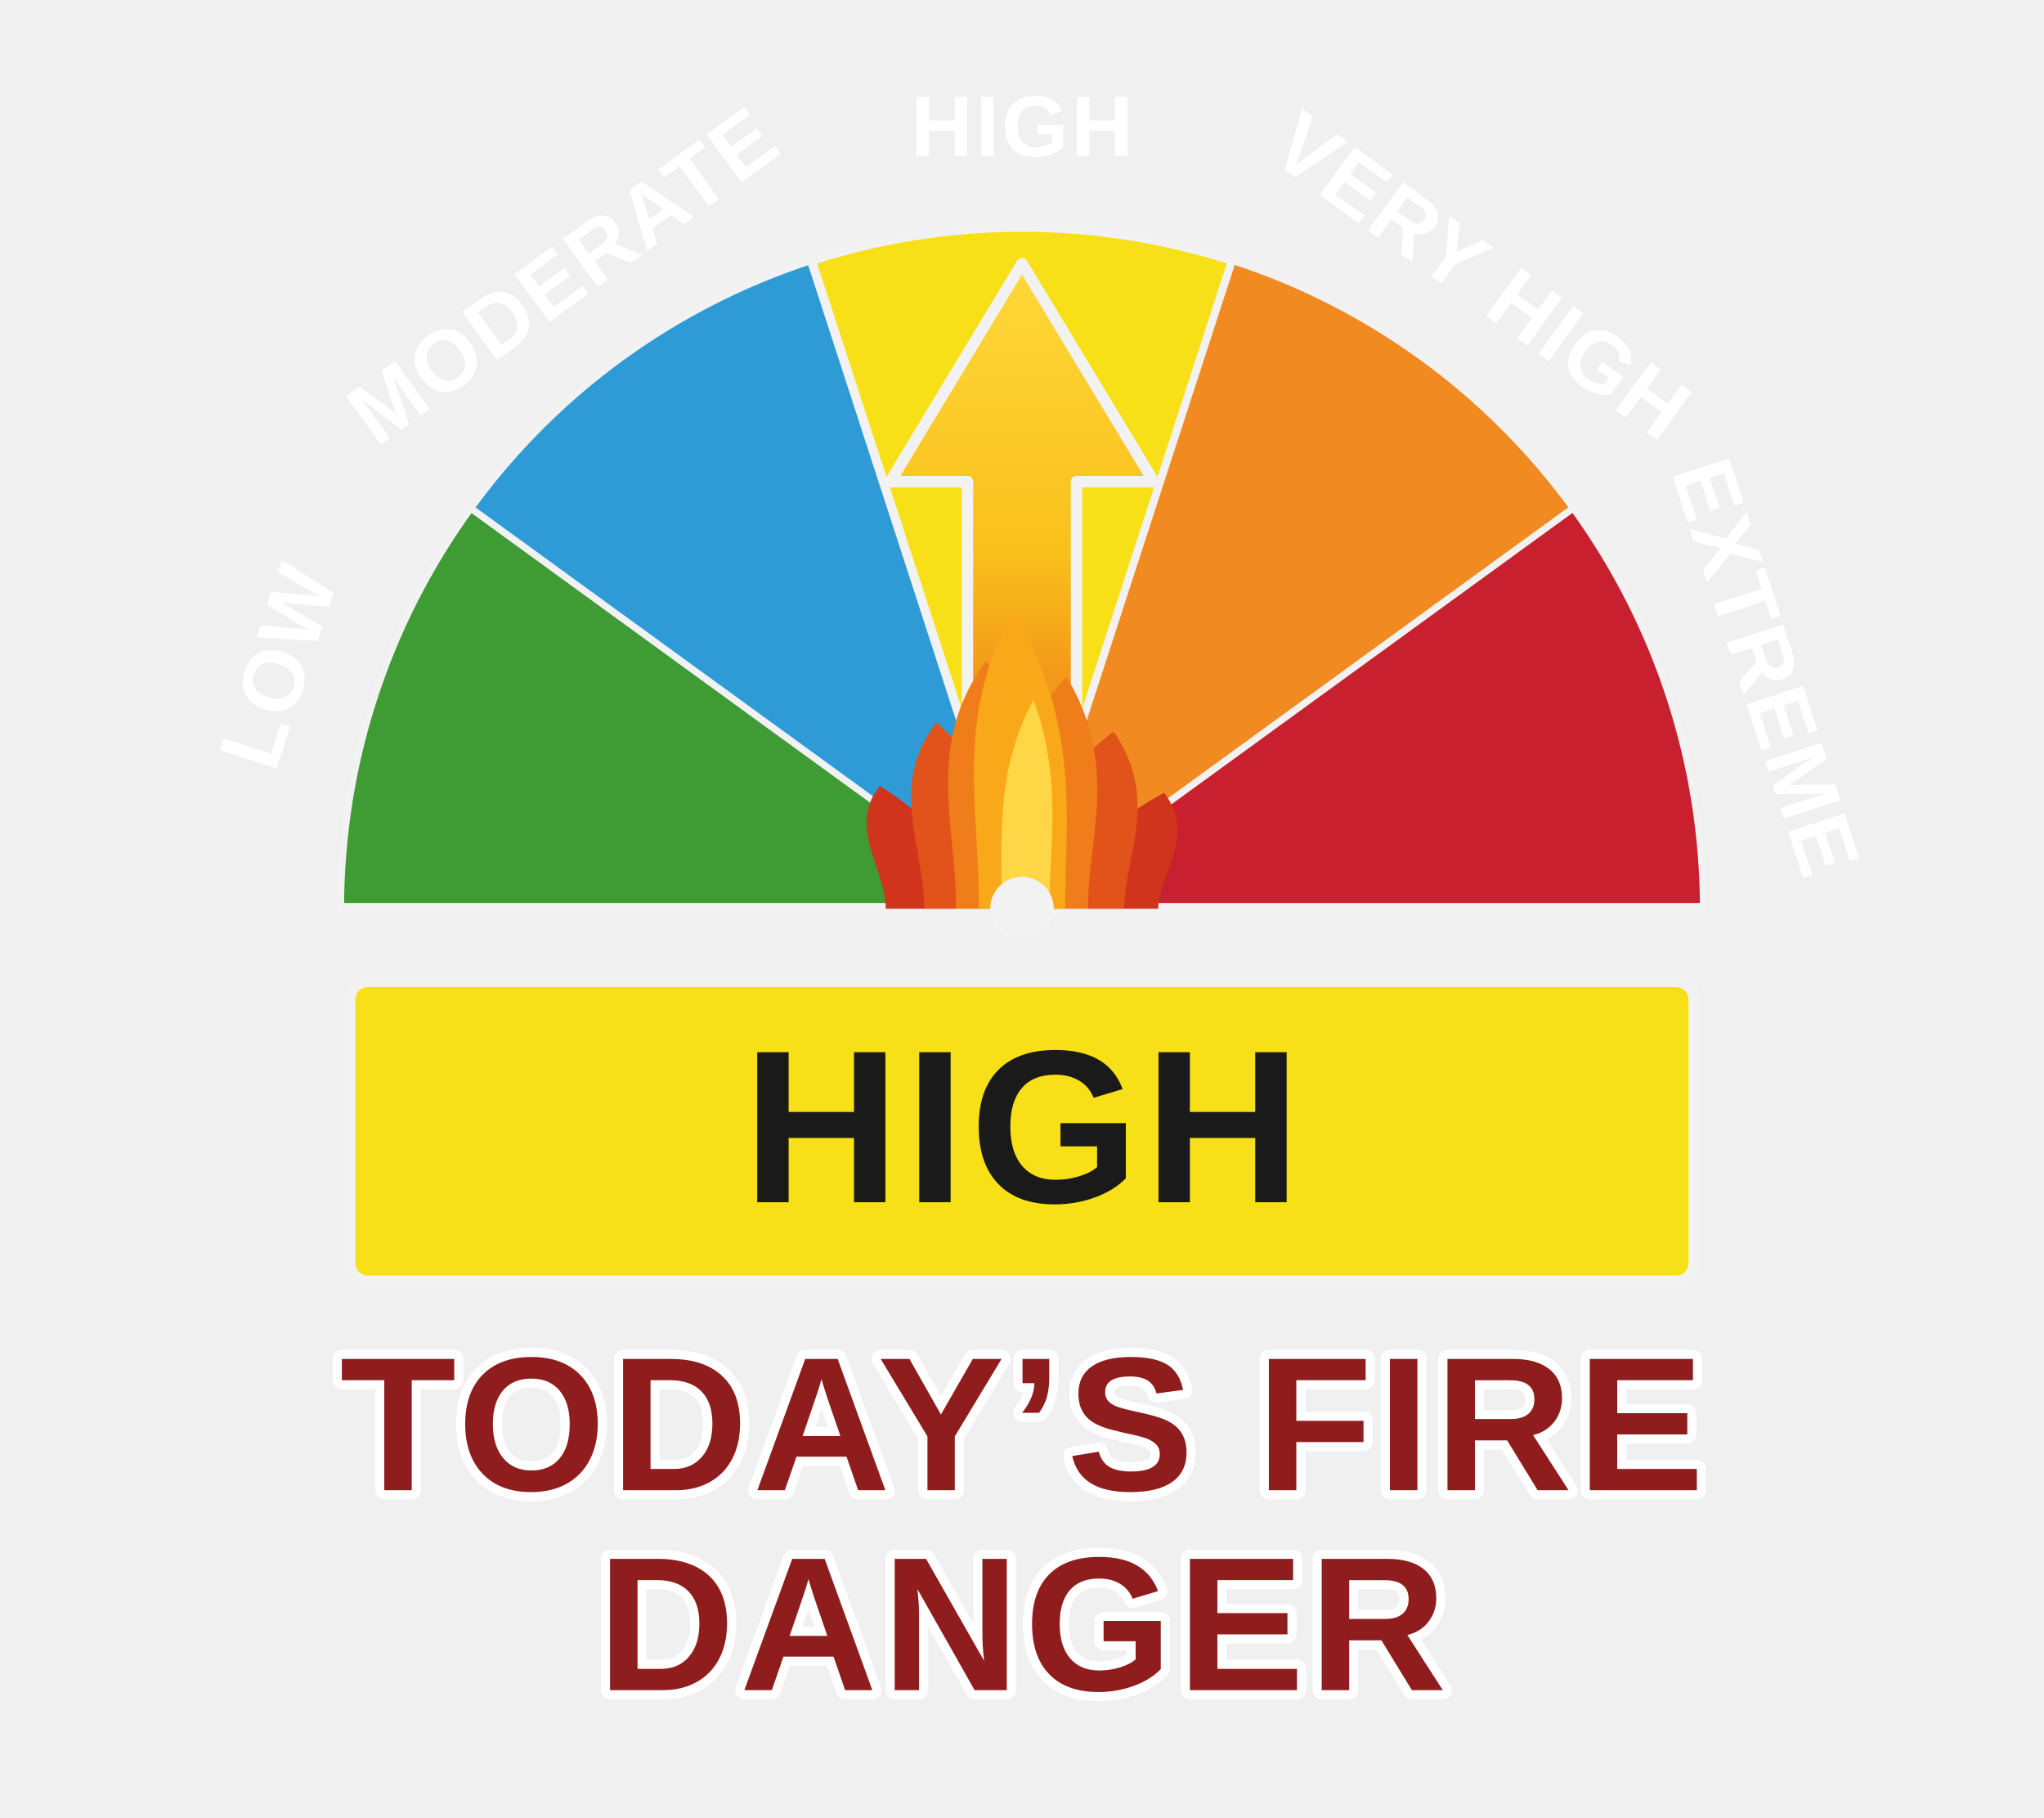
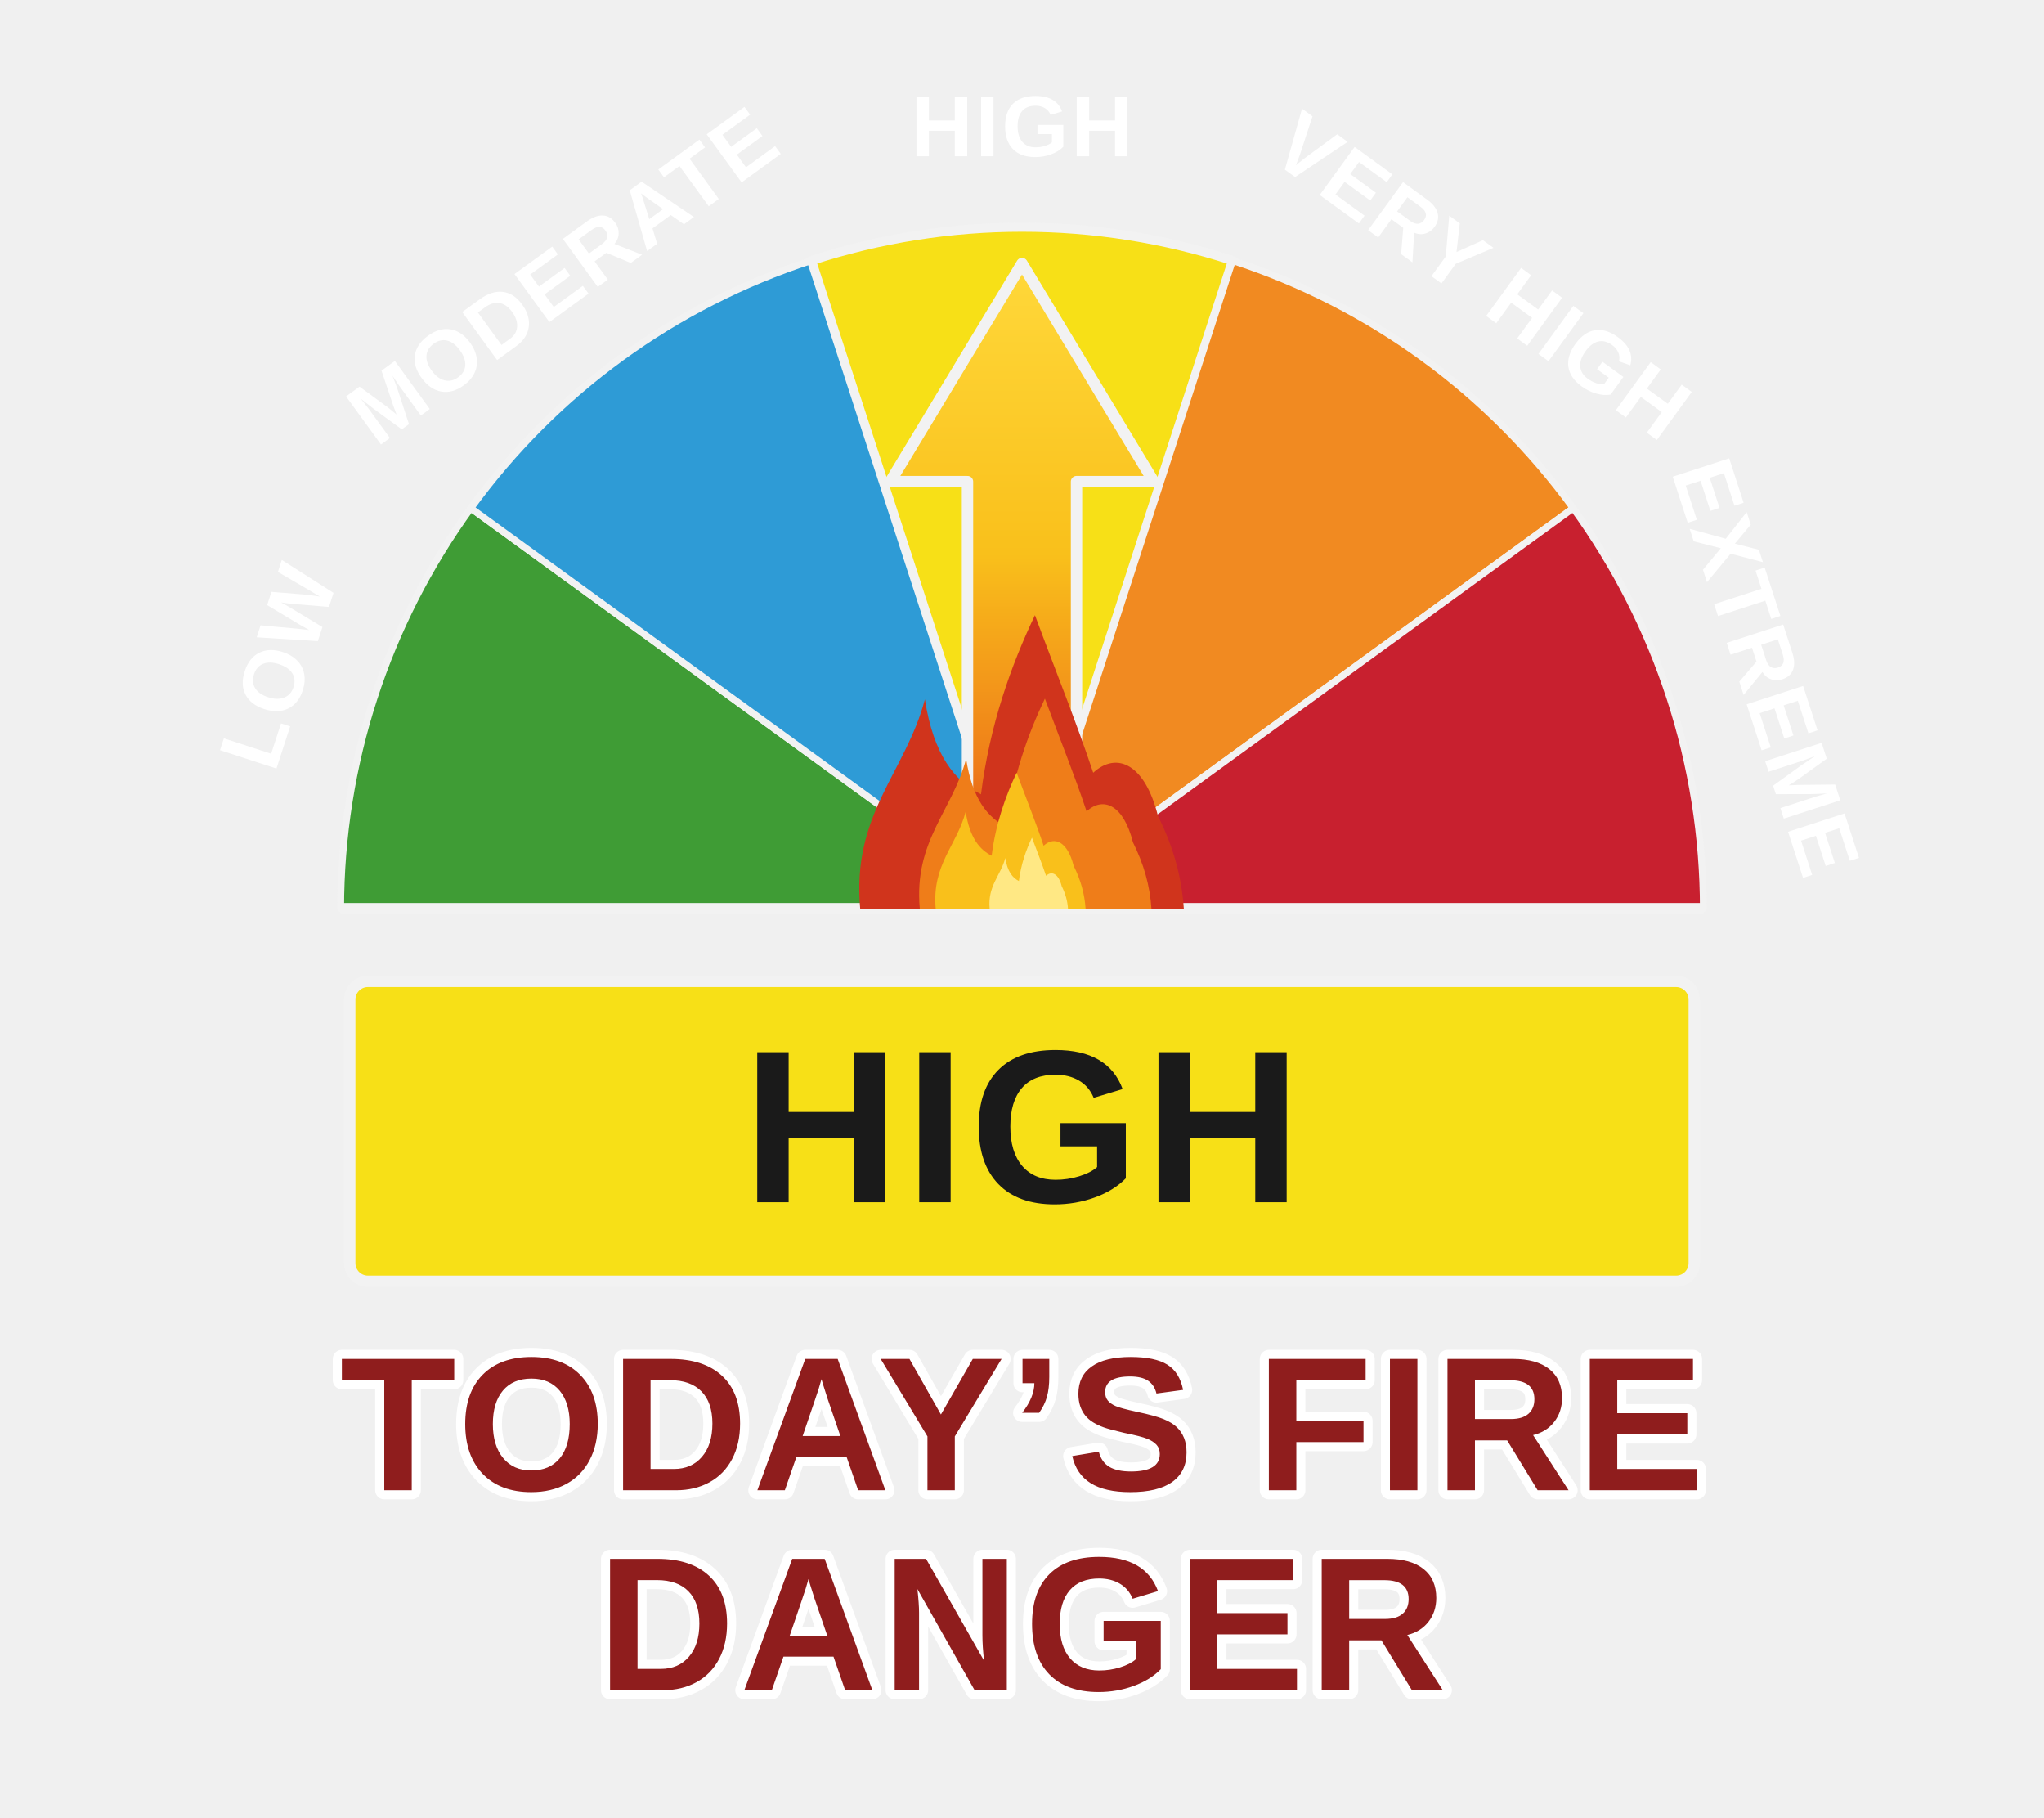
<svg xmlns="http://www.w3.org/2000/svg" viewBox="0 0 900 800" width="900" height="800" role="img" aria-labelledby="t-high-on-dark">
-   <path d="M 450.0 400.0 L 150.0 400.0 A 300 300 0 0 1 207.3 223.7 Z" fill="#3f9c35" stroke="#f2f2f2" stroke-width="3" />
-   <path d="M 450.0 400.0 L 207.3 223.7 A 300 300 0 0 1 357.3 114.7 Z" fill="#2e9bd6" stroke="#f2f2f2" stroke-width="3" />
-   <path d="M 450.0 400.0 L 357.3 114.7 A 300 300 0 0 1 542.7 114.7 Z" fill="#f7e017" stroke="#f2f2f2" stroke-width="4" />
-   <path d="M 450.0 400.0 L 542.7 114.7 A 300 300 0 0 1 692.7 223.7 Z" fill="#f18a21" stroke="#f2f2f2" stroke-width="3" />
-   <path d="M 450.0 400.0 L 692.7 223.7 A 300 300 0 0 1 750.0 400.0 Z" fill="#c8202f" stroke="#f2f2f2" stroke-width="3" />
+   <path d="M 450.0 400.0 L 150.0 400.0 A 300 300 0 0 1 207.3 223.7 Z" fill="#3f9c35" stroke="#f2f2f2" stroke-width="3" stroke-linejoin="round" />
+   <path d="M 450.0 400.0 L 207.3 223.7 A 300 300 0 0 1 357.3 114.7 Z" fill="#2e9bd6" stroke="#f2f2f2" stroke-width="3" stroke-linejoin="round" />
+   <path d="M 450.0 400.0 L 357.3 114.7 A 300 300 0 0 1 542.7 114.7 Z" fill="#f7e017" stroke="#f2f2f2" stroke-width="4" stroke-linejoin="round" />
+   <path d="M 450.0 400.0 L 542.7 114.7 A 300 300 0 0 1 692.7 223.7 Z" fill="#f18a21" stroke="#f2f2f2" stroke-width="3" stroke-linejoin="round" />
+   <path d="M 450.0 400.0 L 692.7 223.7 A 300 300 0 0 1 750.0 400.0 Z" fill="#c8202f" stroke="#f2f2f2" stroke-width="3" stroke-linejoin="round" />
  <line x1="150" y1="400" x2="750" y2="400" stroke="#f2f2f2" stroke-width="5" />
  <text x="124.7" y="294.3" transform="rotate(288.0 124.7 294.3)" text-anchor="middle" dominant-baseline="middle" font-family="Oswald, 'Arial Narrow', 'Helvetica Neue', Arial, sans-serif" font-size="38" font-weight="700" fill="#ffffff" letter-spacing="1">LOW</text>
  <text x="249.0" y="123.3" transform="rotate(324.0 249.0 123.3)" text-anchor="middle" dominant-baseline="middle" font-family="Oswald, 'Arial Narrow', 'Helvetica Neue', Arial, sans-serif" font-size="38" font-weight="700" fill="#ffffff" letter-spacing="1">MODERATE</text>
  <text x="450.0" y="58.0" transform="rotate(360.0 450.0 58.0)" text-anchor="middle" dominant-baseline="middle" font-family="Oswald, 'Arial Narrow', 'Helvetica Neue', Arial, sans-serif" font-size="38" font-weight="700" fill="#ffffff" letter-spacing="1">HIGH</text>
  <text x="651.0" y="123.3" transform="rotate(396.0 651.0 123.3)" text-anchor="middle" dominant-baseline="middle" font-family="Oswald, 'Arial Narrow', 'Helvetica Neue', Arial, sans-serif" font-size="38" font-weight="700" fill="#ffffff" letter-spacing="1">VERY HIGH</text>
  <text x="775.3" y="294.3" transform="rotate(432.0 775.3 294.3)" text-anchor="middle" dominant-baseline="middle" font-family="Oswald, 'Arial Narrow', 'Helvetica Neue', Arial, sans-serif" font-size="38" font-weight="700" fill="#ffffff" letter-spacing="1">EXTREME</text>
  <defs>
    <linearGradient id="arrow-high-on-dark" gradientUnits="userSpaceOnUse" x1="450" y1="116" x2="450" y2="400">
      <stop offset="0" stop-color="#ffd83a" />
      <stop offset="0.45" stop-color="#f9c01b" />
      <stop offset="0.78" stop-color="#ef7d19" />
      <stop offset="1" stop-color="#d0341c" />
    </linearGradient>
+     <clipPath id="gauge-high-on-dark">
+       <rect x="0" y="0" width="900" height="400" />
+     </clipPath>
  </defs>
-   <g transform="rotate(0.0 450 400)">
-     <path d="M 450 116                  L 508 212                  L 474 212                  L 474 400                  L 426 400                  L 426 212                  L 392 212 Z" fill="url(#arrow-high-on-dark)" stroke="#f2f2f2" stroke-width="5" stroke-linejoin="round" />
+   <g clip-path="url(#gauge-high-on-dark)">
+     <g transform="rotate(0.0 450 400)">
+       <path d="M 450 116                  L 508 212                  L 474 212                  L 474 400                  L 426 400                  L 426 212                  L 392 212 Z" fill="url(#arrow-high-on-dark)" stroke="#f2f2f2" stroke-width="5" stroke-linejoin="round" />
+     </g>
  </g>
-   <path d="M 390 400 C 389.76 382 373 364 387.36 346 C 420 366 421 384 421 400 Z" fill="#d0341c" />
-   <path d="M 479 400 C 479.04 383 480 366 512.64 349 C 527 368 510 385 510 400 Z" fill="#d0341c" />
-   <path d="M 407 400 C 406.8 372 391 346 412.32 318 C 447 349 444 375 444 400 Z" fill="#e2521b" />
-   <path d="M 457 400 C 457.2 373 455 349 490.32 322 C 511 352 495 377 495 400 Z" fill="#e2521b" />
-   <path d="M 421 400 C 421.08 363 407 328 434.16 291 C 468 332 462 367 462 400 Z" fill="#ef7d19" />
-   <path d="M 441 400 C 441.36 365 437 333 469.68 298 C 493 337 479 369 479 400 Z" fill="#ef7d19" />
-   <path d="M 431 400 C 431.28 356 420 314 446.4 270 C 476 319 469 361 469 400 Z" fill="#f9a81a" />
-   <path d="M 441 400 C 441.3 369 438 340 455.04 308 C 468 343 462 373 462 400 Z" fill="#ffd645" />
-   <circle cx="450" cy="400" r="14" fill="#f2f2f2" />
+   <path transform="translate(450 400) scale(0.95)" d="M -75 0 C -79 -44 -54 -63 -45 -97 C -41 -71 -31 -59 -19 -53 C -15 -85 -5 -113 6 -136 C 16 -109 25 -87 33 -63 C 44 -73 57 -67 63 -43 C 70 -29 74 -15 75 0 Z" fill="#d0341c" />
+   <path transform="translate(456 400) scale(0.68)" d="M -75 0 C -79 -44 -54 -63 -45 -97 C -41 -71 -31 -59 -19 -53 C -15 -85 -5 -113 6 -136 C 16 -109 25 -87 33 -63 C 44 -73 57 -67 63 -43 C 70 -29 74 -15 75 0 Z" fill="#ef7d19" />
+   <path transform="translate(445 400) scale(0.44)" d="M -75 0 C -79 -44 -54 -63 -45 -97 C -41 -71 -31 -59 -19 -53 C -15 -85 -5 -113 6 -136 C 16 -109 25 -87 33 -63 C 44 -73 57 -67 63 -43 C 70 -29 74 -15 75 0 Z" fill="#f9c01b" />
+   <path transform="translate(453 400) scale(0.23)" d="M -75 0 C -79 -44 -54 -63 -45 -97 C -41 -71 -31 -59 -19 -53 C -15 -85 -5 -113 6 -136 C 16 -109 25 -87 33 -63 C 44 -73 57 -67 63 -43 C 70 -29 74 -15 75 0 Z" fill="#ffe884" />
  <rect x="154" y="432" width="592" height="132" rx="8" fill="#f7e017" stroke="#f2f2f2" stroke-width="5" />
  <text x="450" y="502" text-anchor="middle" dominant-baseline="middle" font-family="Oswald, 'Arial Narrow', 'Helvetica Neue', Arial, sans-serif" font-size="96" font-weight="700" fill="#1a1a1a" stroke="none" stroke-width="0" paint-order="stroke" letter-spacing="2">HIGH</text>
  <text x="450" y="656" text-anchor="middle" font-family="Oswald, 'Arial Narrow', 'Helvetica Neue', Arial, sans-serif" font-size="84" font-weight="700" fill="#8f1d1d" stroke="#ffffff" stroke-width="8" stroke-linejoin="round" paint-order="stroke" letter-spacing="2">TODAY’S FIRE</text>
  <text x="450" y="744" text-anchor="middle" font-family="Oswald, 'Arial Narrow', 'Helvetica Neue', Arial, sans-serif" font-size="84" font-weight="700" fill="#8f1d1d" stroke="#ffffff" stroke-width="8" stroke-linejoin="round" paint-order="stroke" letter-spacing="2">DANGER</text>
</svg>
